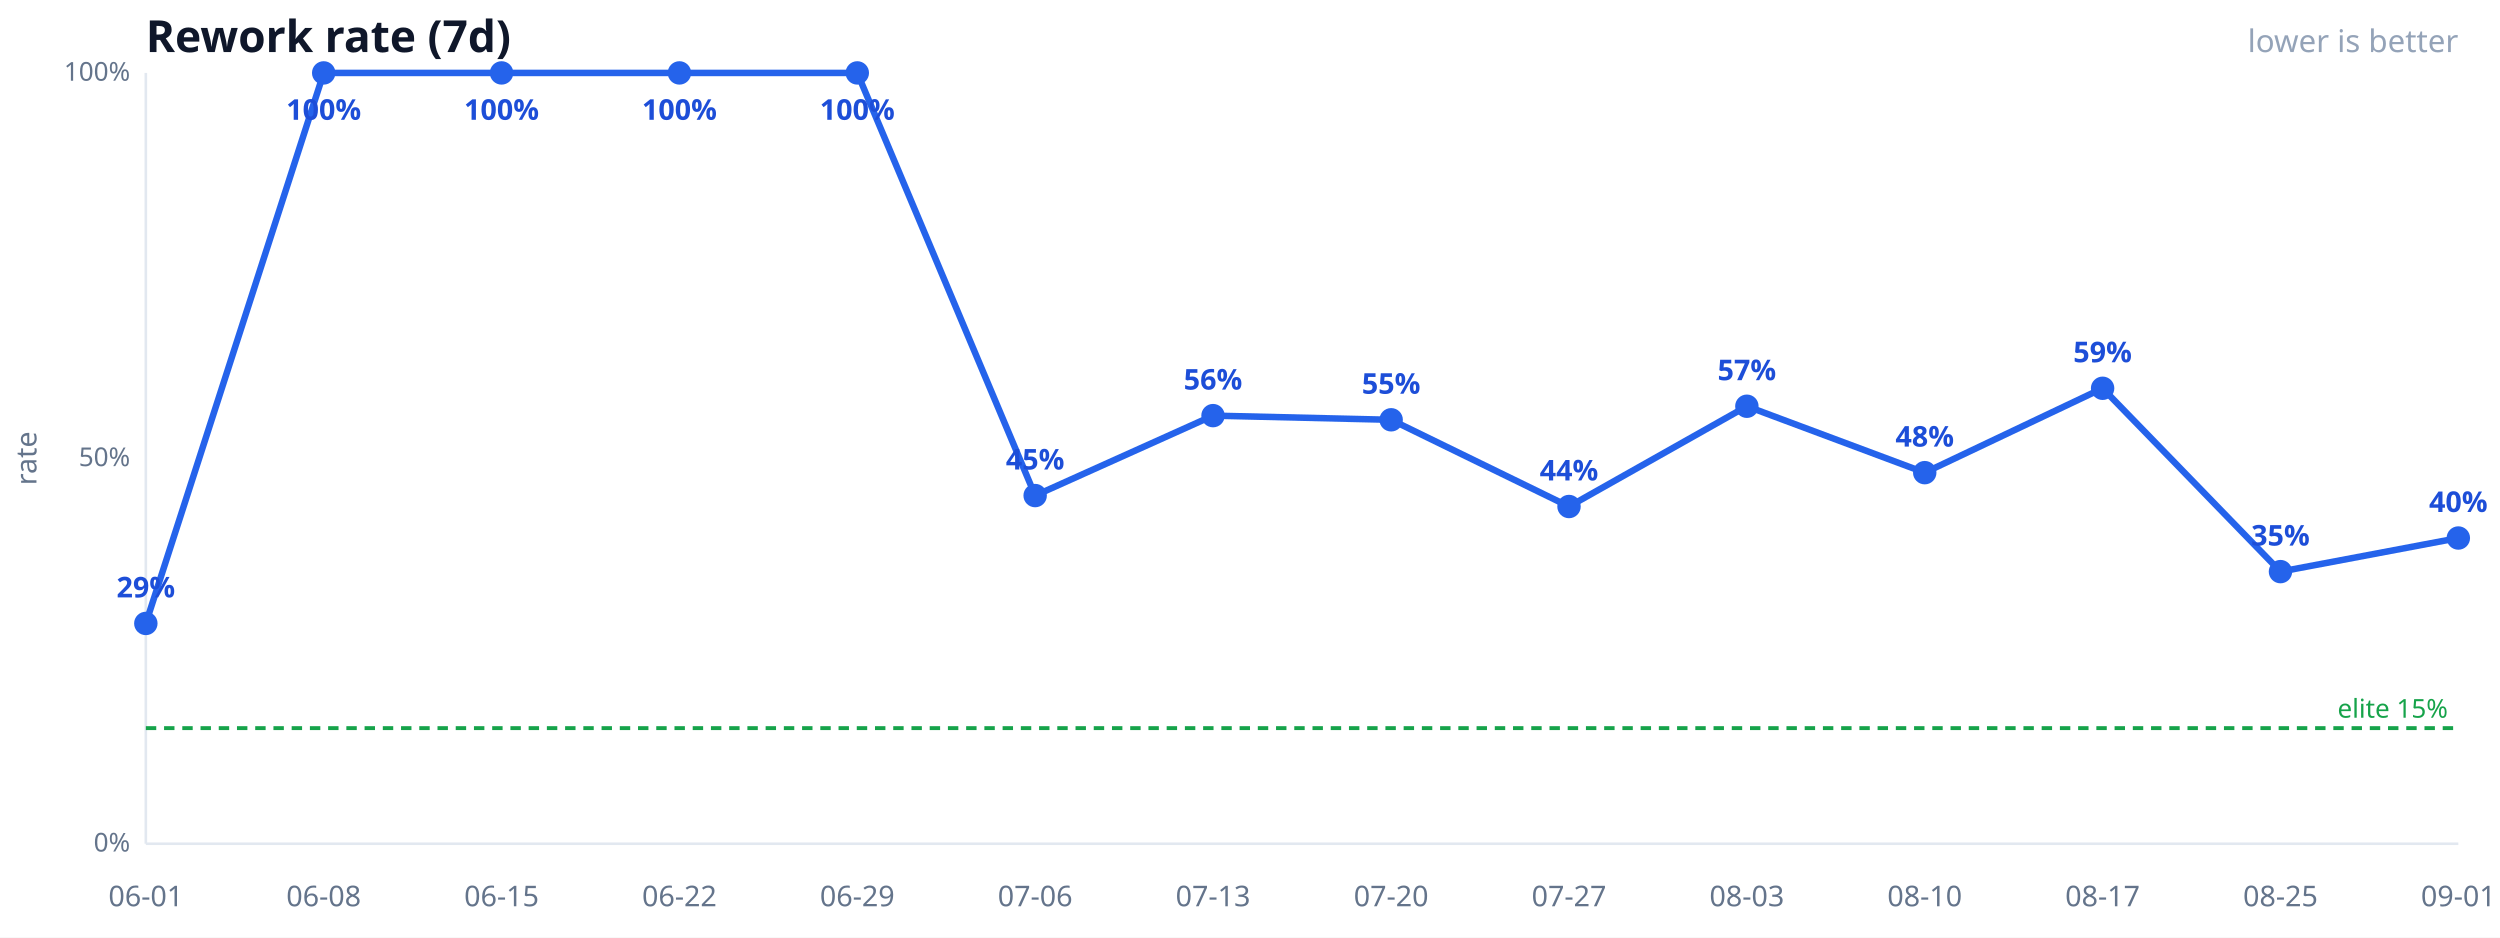
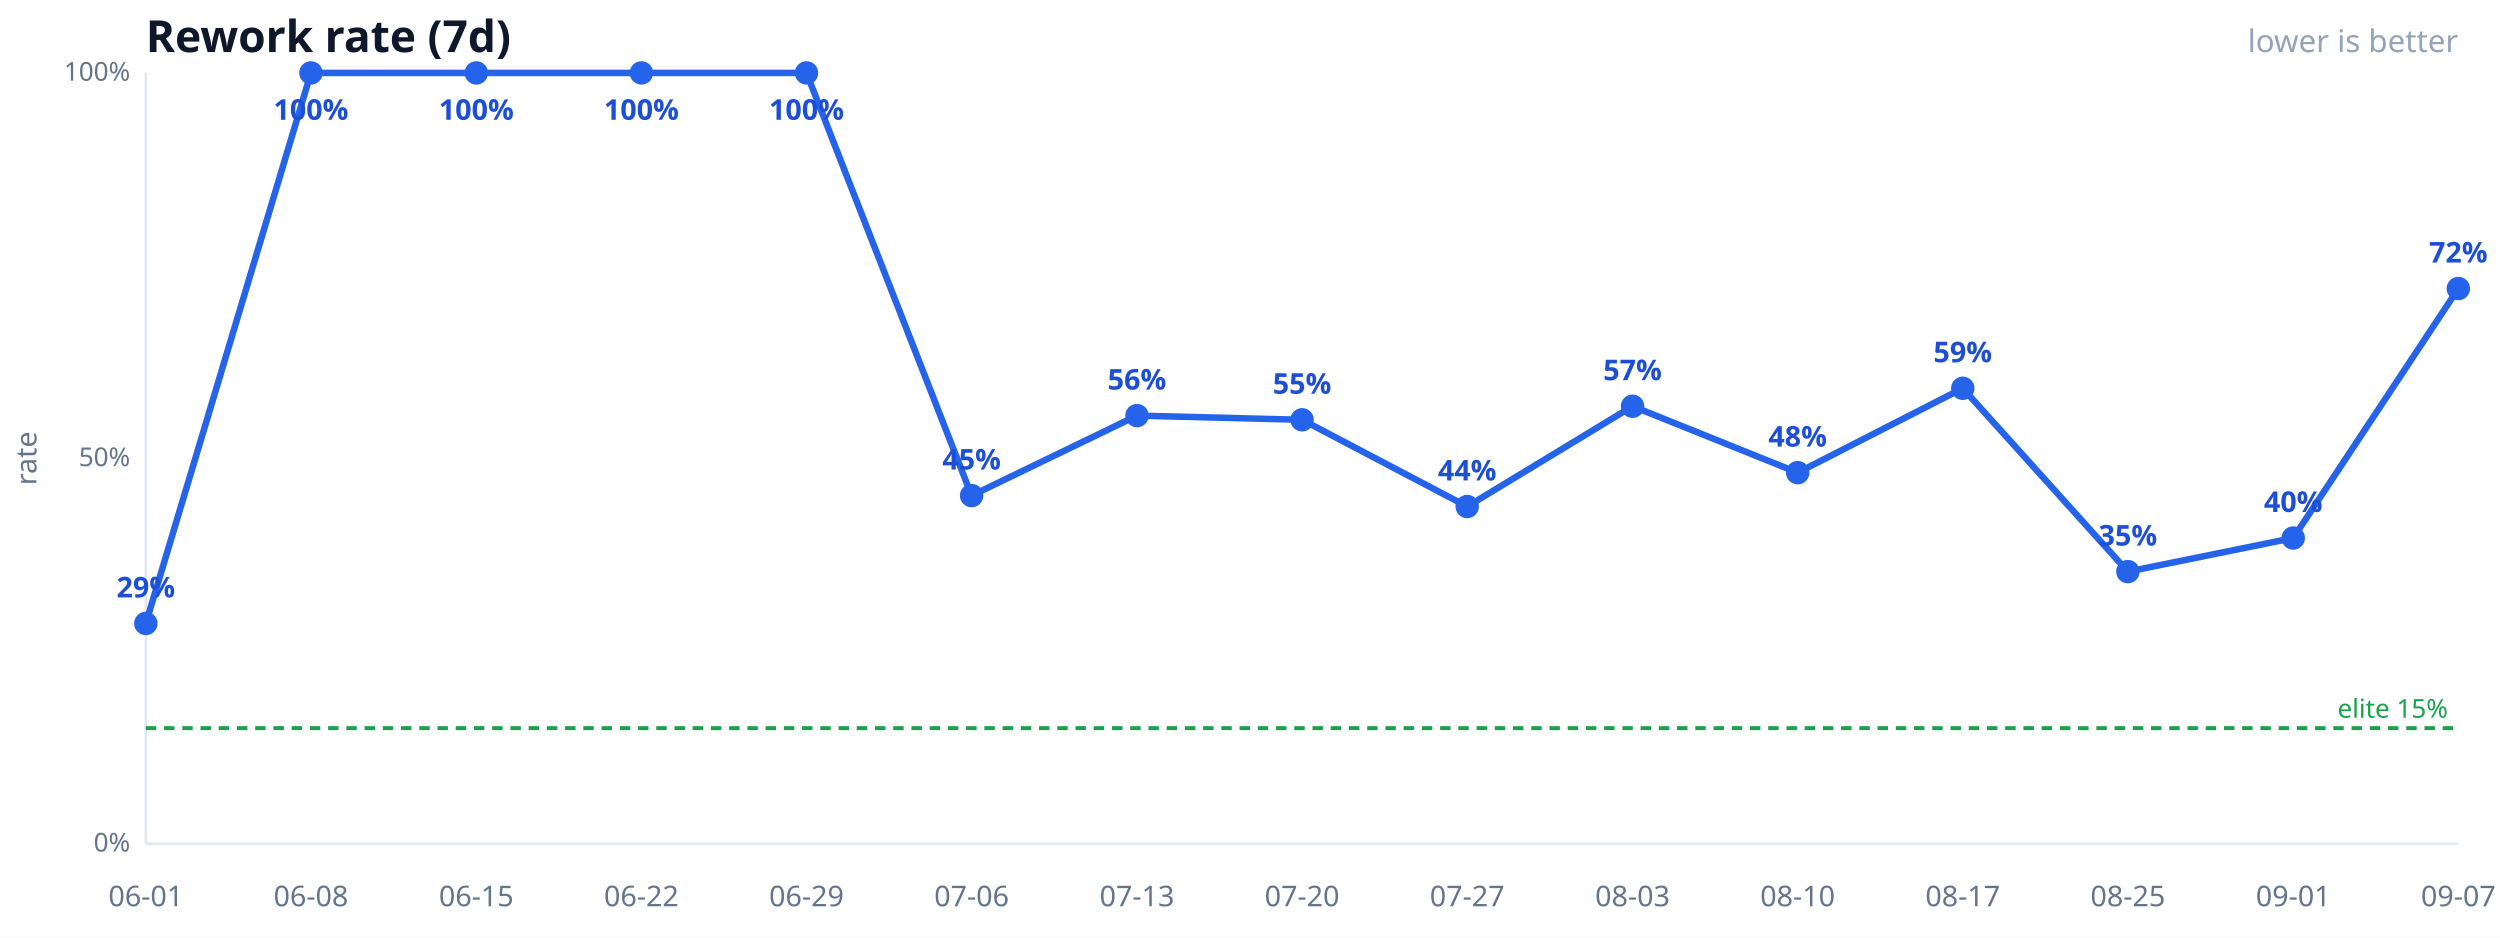
<svg xmlns="http://www.w3.org/2000/svg" width="960" height="360" viewBox="0 0 960 360">
  <rect width="100%" height="100%" fill="#ffffff" />
  <text x="56" y="20" font-family="system-ui,sans-serif" font-size="17" font-weight="600" fill="#0f172a">Rework rate (7d)</text>
  <text x="944" y="20" text-anchor="end" font-family="system-ui,sans-serif" font-size="12" fill="#94a3b8">lower is better</text>
  <line x1="56" y1="28" x2="56" y2="324" stroke="#e2e8f0" />
  <line x1="56" y1="324" x2="944" y2="324" stroke="#e2e8f0" />
  <text x="50" y="327.0" text-anchor="end" font-family="system-ui,sans-serif" font-size="10" fill="#64748b">0%</text>
  <text x="50" y="179.0" text-anchor="end" font-family="system-ui,sans-serif" font-size="10" fill="#64748b">50%</text>
  <text x="50" y="31.0" text-anchor="end" font-family="system-ui,sans-serif" font-size="10" fill="#64748b">100%</text>
  <text x="14" y="176.0" transform="rotate(-90 14 176.0)" text-anchor="middle" font-family="system-ui,sans-serif" font-size="11" fill="#64748b">rate</text>
  <line x1="56" y1="279.6" x2="944" y2="279.6" stroke="#16a34a" stroke-dasharray="4 3" stroke-width="1.5" />
  <text x="940" y="275.6" text-anchor="end" font-family="system-ui,sans-serif" font-size="10" fill="#16a34a">elite 15%</text>
-   <polyline fill="none" stroke="#2563eb" stroke-width="2.5" points="56.0,239.4 124.3,28.0 192.6,28.0 260.9,28.0 329.2,28.0 397.5,190.3 465.8,159.6 534.2,161.2 602.5,194.5 670.8,156.0 739.1,181.5 807.4,149.1 875.7,219.5 944.0,206.6" />
+   <polyline fill="none" stroke="#2563eb" stroke-width="2.5" points="56.0,239.4 119.4,28.0 182.9,28.0 246.3,28.0 309.7,28.0 373.1,190.3 436.6,159.6 500.0,161.2 563.4,194.5 626.9,156.0 690.3,181.5 753.7,149.1 817.1,219.5 880.6,206.6 944.0,110.8" />
  <circle cx="56.0" cy="239.4" r="4.5" fill="#2563eb" />
-   <circle cx="124.3" cy="28.0" r="4.5" fill="#2563eb" />
-   <circle cx="192.6" cy="28.0" r="4.5" fill="#2563eb" />
-   <circle cx="260.9" cy="28.0" r="4.5" fill="#2563eb" />
-   <circle cx="329.2" cy="28.0" r="4.5" fill="#2563eb" />
-   <circle cx="397.5" cy="190.3" r="4.5" fill="#2563eb" />
-   <circle cx="465.8" cy="159.6" r="4.5" fill="#2563eb" />
-   <circle cx="534.2" cy="161.2" r="4.5" fill="#2563eb" />
-   <circle cx="602.5" cy="194.5" r="4.5" fill="#2563eb" />
-   <circle cx="670.8" cy="156.0" r="4.5" fill="#2563eb" />
-   <circle cx="739.1" cy="181.5" r="4.5" fill="#2563eb" />
-   <circle cx="807.4" cy="149.1" r="4.5" fill="#2563eb" />
-   <circle cx="875.7" cy="219.5" r="4.5" fill="#2563eb" />
-   <circle cx="944.0" cy="206.6" r="4.5" fill="#2563eb" />
+   <circle cx="119.4" cy="28.0" r="4.5" fill="#2563eb" />
+   <circle cx="182.9" cy="28.0" r="4.5" fill="#2563eb" />
+   <circle cx="246.3" cy="28.0" r="4.5" fill="#2563eb" />
+   <circle cx="309.7" cy="28.0" r="4.5" fill="#2563eb" />
+   <circle cx="373.1" cy="190.3" r="4.5" fill="#2563eb" />
+   <circle cx="436.6" cy="159.6" r="4.5" fill="#2563eb" />
+   <circle cx="500.0" cy="161.2" r="4.5" fill="#2563eb" />
+   <circle cx="563.4" cy="194.5" r="4.5" fill="#2563eb" />
+   <circle cx="626.9" cy="156.0" r="4.5" fill="#2563eb" />
+   <circle cx="690.3" cy="181.5" r="4.5" fill="#2563eb" />
+   <circle cx="753.7" cy="149.1" r="4.5" fill="#2563eb" />
+   <circle cx="817.1" cy="219.5" r="4.5" fill="#2563eb" />
+   <circle cx="880.6" cy="206.6" r="4.5" fill="#2563eb" />
+   <circle cx="944.0" cy="110.8" r="4.5" fill="#2563eb" />
  <text x="56.0" y="229.4" text-anchor="middle" font-family="system-ui,sans-serif" font-size="11" font-weight="600" fill="#1d4ed8">29%</text>
-   <text x="124.3" y="46.0" text-anchor="middle" font-family="system-ui,sans-serif" font-size="11" font-weight="600" fill="#1d4ed8">100%</text>
-   <text x="192.6" y="46.0" text-anchor="middle" font-family="system-ui,sans-serif" font-size="11" font-weight="600" fill="#1d4ed8">100%</text>
-   <text x="260.9" y="46.0" text-anchor="middle" font-family="system-ui,sans-serif" font-size="11" font-weight="600" fill="#1d4ed8">100%</text>
-   <text x="329.2" y="46.0" text-anchor="middle" font-family="system-ui,sans-serif" font-size="11" font-weight="600" fill="#1d4ed8">100%</text>
-   <text x="397.5" y="180.3" text-anchor="middle" font-family="system-ui,sans-serif" font-size="11" font-weight="600" fill="#1d4ed8">45%</text>
-   <text x="465.8" y="149.6" text-anchor="middle" font-family="system-ui,sans-serif" font-size="11" font-weight="600" fill="#1d4ed8">56%</text>
-   <text x="534.2" y="151.2" text-anchor="middle" font-family="system-ui,sans-serif" font-size="11" font-weight="600" fill="#1d4ed8">55%</text>
-   <text x="602.5" y="184.5" text-anchor="middle" font-family="system-ui,sans-serif" font-size="11" font-weight="600" fill="#1d4ed8">44%</text>
-   <text x="670.8" y="146.0" text-anchor="middle" font-family="system-ui,sans-serif" font-size="11" font-weight="600" fill="#1d4ed8">57%</text>
-   <text x="739.1" y="171.5" text-anchor="middle" font-family="system-ui,sans-serif" font-size="11" font-weight="600" fill="#1d4ed8">48%</text>
-   <text x="807.4" y="139.1" text-anchor="middle" font-family="system-ui,sans-serif" font-size="11" font-weight="600" fill="#1d4ed8">59%</text>
-   <text x="875.7" y="209.5" text-anchor="middle" font-family="system-ui,sans-serif" font-size="11" font-weight="600" fill="#1d4ed8">35%</text>
-   <text x="944.0" y="196.6" text-anchor="middle" font-family="system-ui,sans-serif" font-size="11" font-weight="600" fill="#1d4ed8">40%</text>
+   <text x="119.4" y="46.0" text-anchor="middle" font-family="system-ui,sans-serif" font-size="11" font-weight="600" fill="#1d4ed8">100%</text>
+   <text x="182.9" y="46.0" text-anchor="middle" font-family="system-ui,sans-serif" font-size="11" font-weight="600" fill="#1d4ed8">100%</text>
+   <text x="246.3" y="46.0" text-anchor="middle" font-family="system-ui,sans-serif" font-size="11" font-weight="600" fill="#1d4ed8">100%</text>
+   <text x="309.7" y="46.0" text-anchor="middle" font-family="system-ui,sans-serif" font-size="11" font-weight="600" fill="#1d4ed8">100%</text>
+   <text x="373.1" y="180.3" text-anchor="middle" font-family="system-ui,sans-serif" font-size="11" font-weight="600" fill="#1d4ed8">45%</text>
+   <text x="436.6" y="149.6" text-anchor="middle" font-family="system-ui,sans-serif" font-size="11" font-weight="600" fill="#1d4ed8">56%</text>
+   <text x="500.0" y="151.2" text-anchor="middle" font-family="system-ui,sans-serif" font-size="11" font-weight="600" fill="#1d4ed8">55%</text>
+   <text x="563.4" y="184.5" text-anchor="middle" font-family="system-ui,sans-serif" font-size="11" font-weight="600" fill="#1d4ed8">44%</text>
+   <text x="626.9" y="146.0" text-anchor="middle" font-family="system-ui,sans-serif" font-size="11" font-weight="600" fill="#1d4ed8">57%</text>
+   <text x="690.3" y="171.5" text-anchor="middle" font-family="system-ui,sans-serif" font-size="11" font-weight="600" fill="#1d4ed8">48%</text>
+   <text x="753.7" y="139.1" text-anchor="middle" font-family="system-ui,sans-serif" font-size="11" font-weight="600" fill="#1d4ed8">59%</text>
+   <text x="817.1" y="209.5" text-anchor="middle" font-family="system-ui,sans-serif" font-size="11" font-weight="600" fill="#1d4ed8">35%</text>
+   <text x="880.6" y="196.6" text-anchor="middle" font-family="system-ui,sans-serif" font-size="11" font-weight="600" fill="#1d4ed8">40%</text>
+   <text x="944.0" y="100.8" text-anchor="middle" font-family="system-ui,sans-serif" font-size="11" font-weight="600" fill="#1d4ed8">72%</text>
  <text x="56.0" y="348" text-anchor="middle" font-family="system-ui,sans-serif" font-size="11" fill="#64748b">06-01</text>
-   <text x="124.3" y="348" text-anchor="middle" font-family="system-ui,sans-serif" font-size="11" fill="#64748b">06-08</text>
-   <text x="192.6" y="348" text-anchor="middle" font-family="system-ui,sans-serif" font-size="11" fill="#64748b">06-15</text>
-   <text x="260.9" y="348" text-anchor="middle" font-family="system-ui,sans-serif" font-size="11" fill="#64748b">06-22</text>
-   <text x="329.2" y="348" text-anchor="middle" font-family="system-ui,sans-serif" font-size="11" fill="#64748b">06-29</text>
-   <text x="397.5" y="348" text-anchor="middle" font-family="system-ui,sans-serif" font-size="11" fill="#64748b">07-06</text>
-   <text x="465.8" y="348" text-anchor="middle" font-family="system-ui,sans-serif" font-size="11" fill="#64748b">07-13</text>
-   <text x="534.2" y="348" text-anchor="middle" font-family="system-ui,sans-serif" font-size="11" fill="#64748b">07-20</text>
-   <text x="602.5" y="348" text-anchor="middle" font-family="system-ui,sans-serif" font-size="11" fill="#64748b">07-27</text>
-   <text x="670.8" y="348" text-anchor="middle" font-family="system-ui,sans-serif" font-size="11" fill="#64748b">08-03</text>
-   <text x="739.1" y="348" text-anchor="middle" font-family="system-ui,sans-serif" font-size="11" fill="#64748b">08-10</text>
-   <text x="807.4" y="348" text-anchor="middle" font-family="system-ui,sans-serif" font-size="11" fill="#64748b">08-17</text>
-   <text x="875.7" y="348" text-anchor="middle" font-family="system-ui,sans-serif" font-size="11" fill="#64748b">08-25</text>
-   <text x="944.0" y="348" text-anchor="middle" font-family="system-ui,sans-serif" font-size="11" fill="#64748b">09-01</text>
+   <text x="119.4" y="348" text-anchor="middle" font-family="system-ui,sans-serif" font-size="11" fill="#64748b">06-08</text>
+   <text x="182.9" y="348" text-anchor="middle" font-family="system-ui,sans-serif" font-size="11" fill="#64748b">06-15</text>
+   <text x="246.3" y="348" text-anchor="middle" font-family="system-ui,sans-serif" font-size="11" fill="#64748b">06-22</text>
+   <text x="309.7" y="348" text-anchor="middle" font-family="system-ui,sans-serif" font-size="11" fill="#64748b">06-29</text>
+   <text x="373.1" y="348" text-anchor="middle" font-family="system-ui,sans-serif" font-size="11" fill="#64748b">07-06</text>
+   <text x="436.6" y="348" text-anchor="middle" font-family="system-ui,sans-serif" font-size="11" fill="#64748b">07-13</text>
+   <text x="500.0" y="348" text-anchor="middle" font-family="system-ui,sans-serif" font-size="11" fill="#64748b">07-20</text>
+   <text x="563.4" y="348" text-anchor="middle" font-family="system-ui,sans-serif" font-size="11" fill="#64748b">07-27</text>
+   <text x="626.9" y="348" text-anchor="middle" font-family="system-ui,sans-serif" font-size="11" fill="#64748b">08-03</text>
+   <text x="690.3" y="348" text-anchor="middle" font-family="system-ui,sans-serif" font-size="11" fill="#64748b">08-10</text>
+   <text x="753.7" y="348" text-anchor="middle" font-family="system-ui,sans-serif" font-size="11" fill="#64748b">08-17</text>
+   <text x="817.1" y="348" text-anchor="middle" font-family="system-ui,sans-serif" font-size="11" fill="#64748b">08-25</text>
+   <text x="880.6" y="348" text-anchor="middle" font-family="system-ui,sans-serif" font-size="11" fill="#64748b">09-01</text>
+   <text x="944.0" y="348" text-anchor="middle" font-family="system-ui,sans-serif" font-size="11" fill="#64748b">09-07</text>
</svg>
